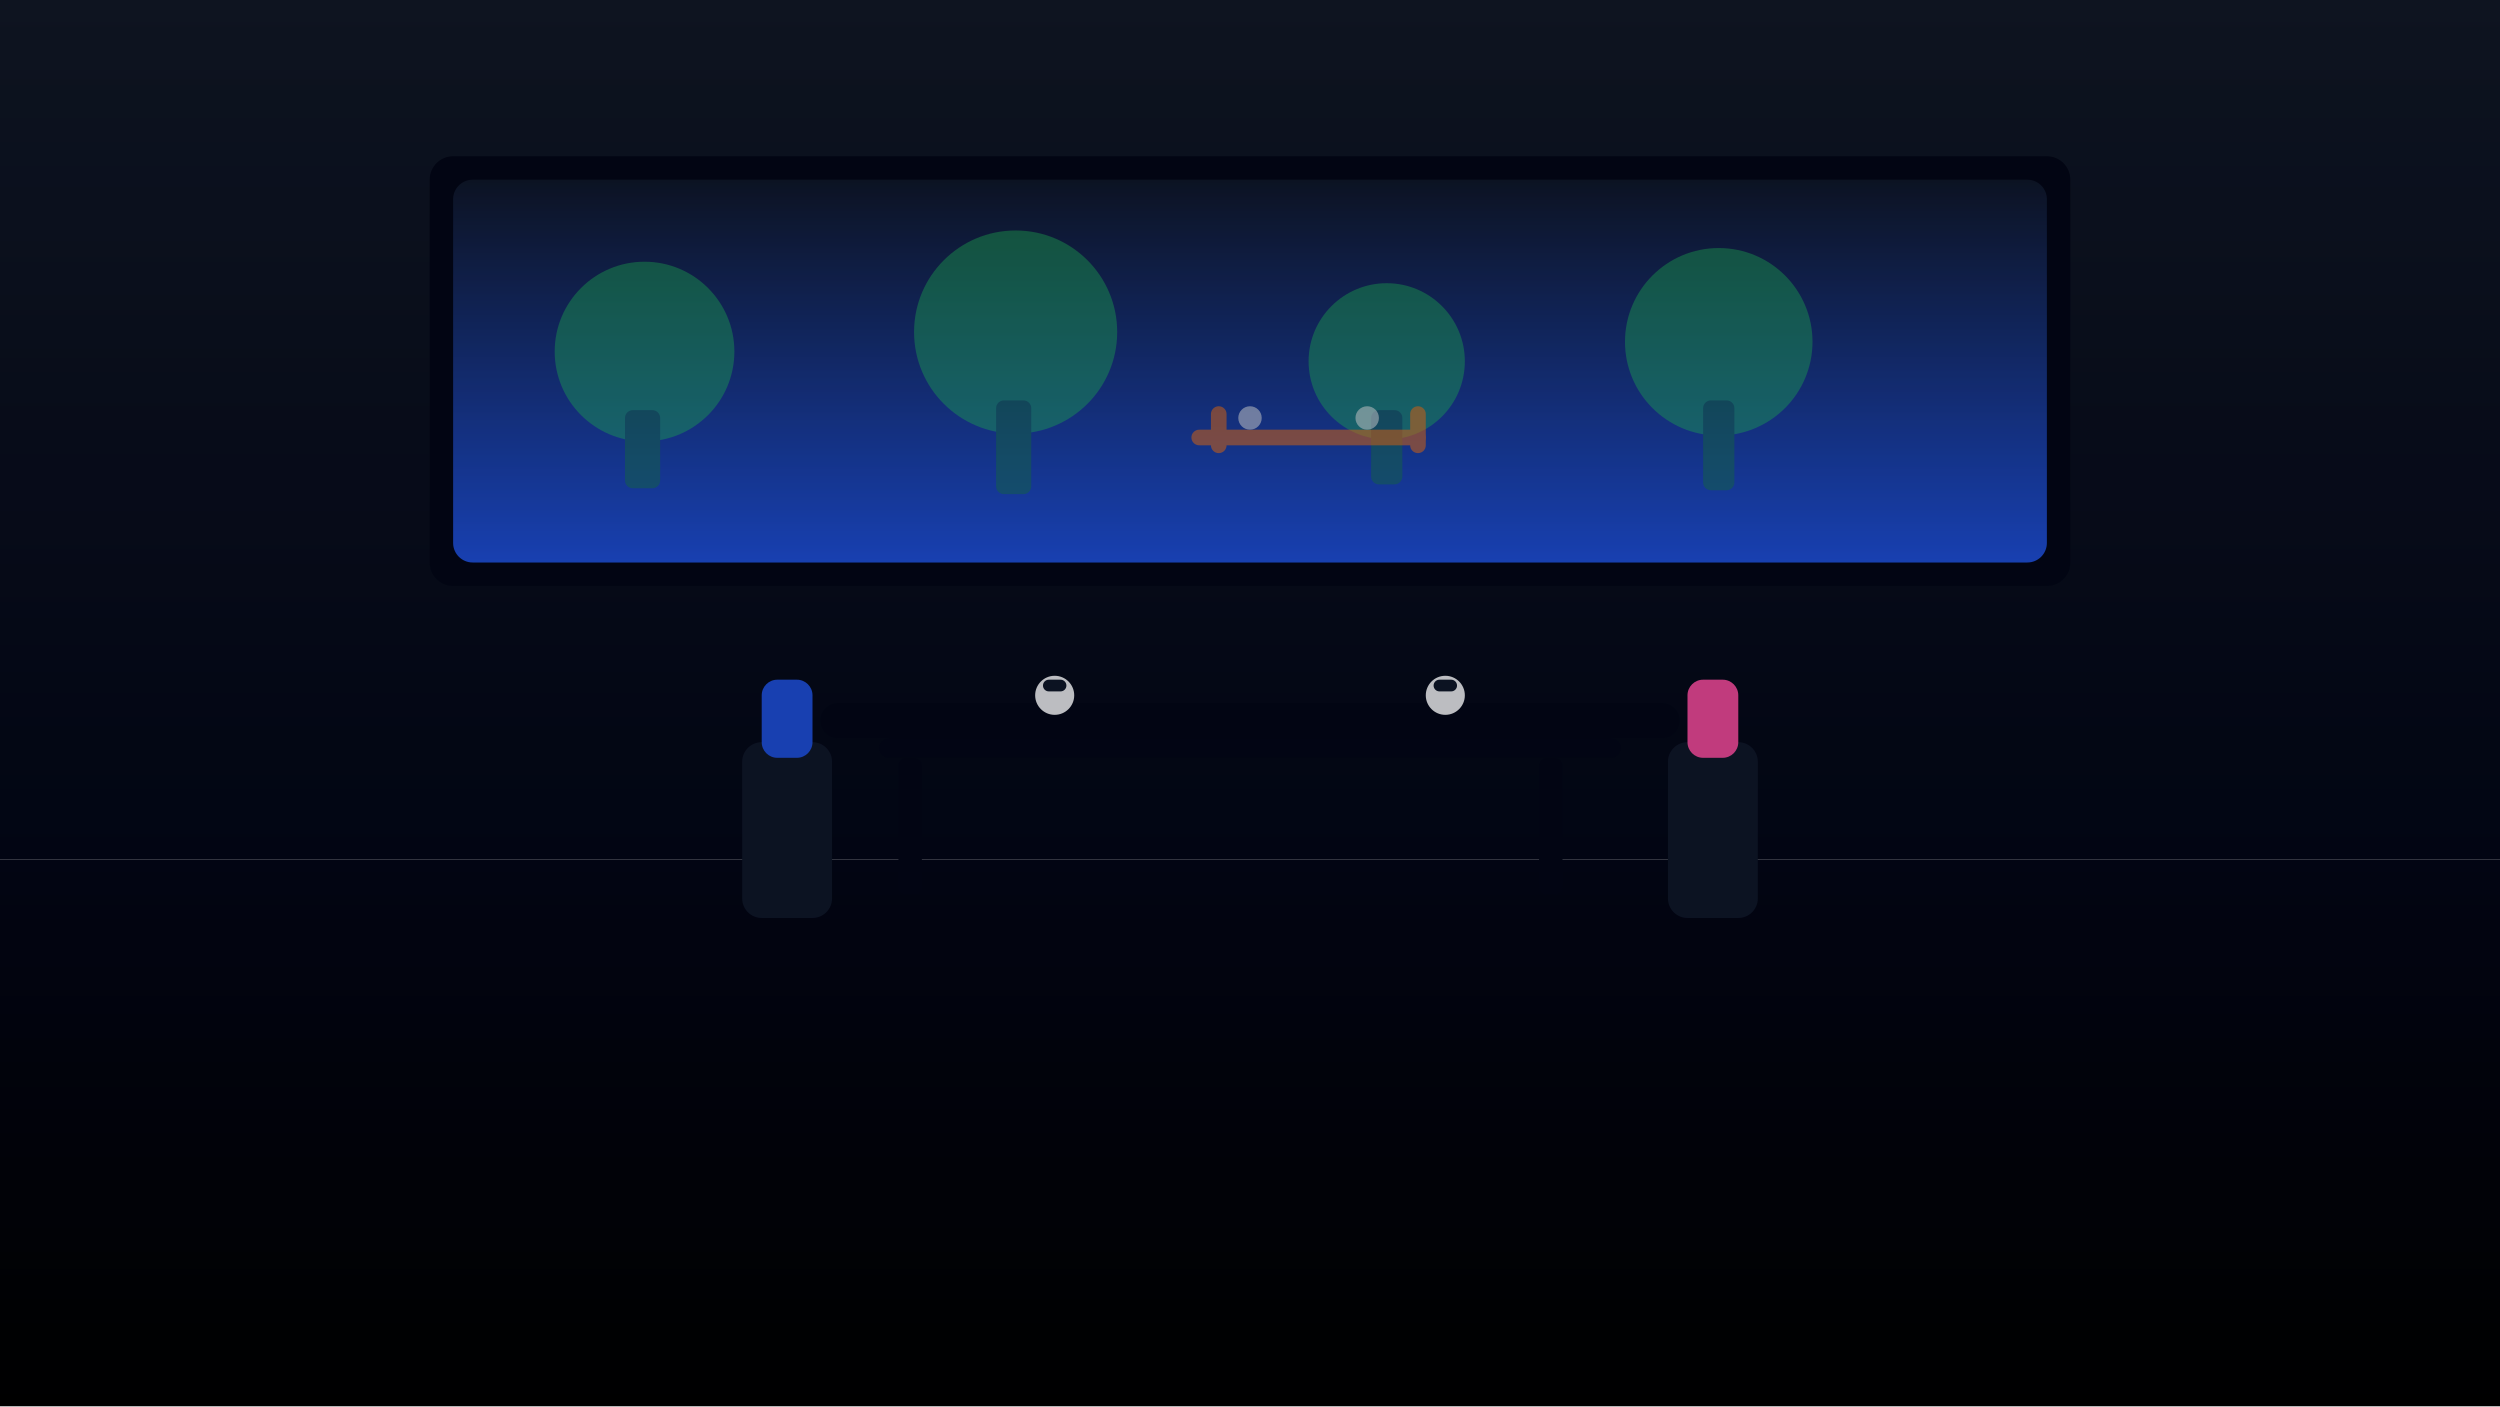
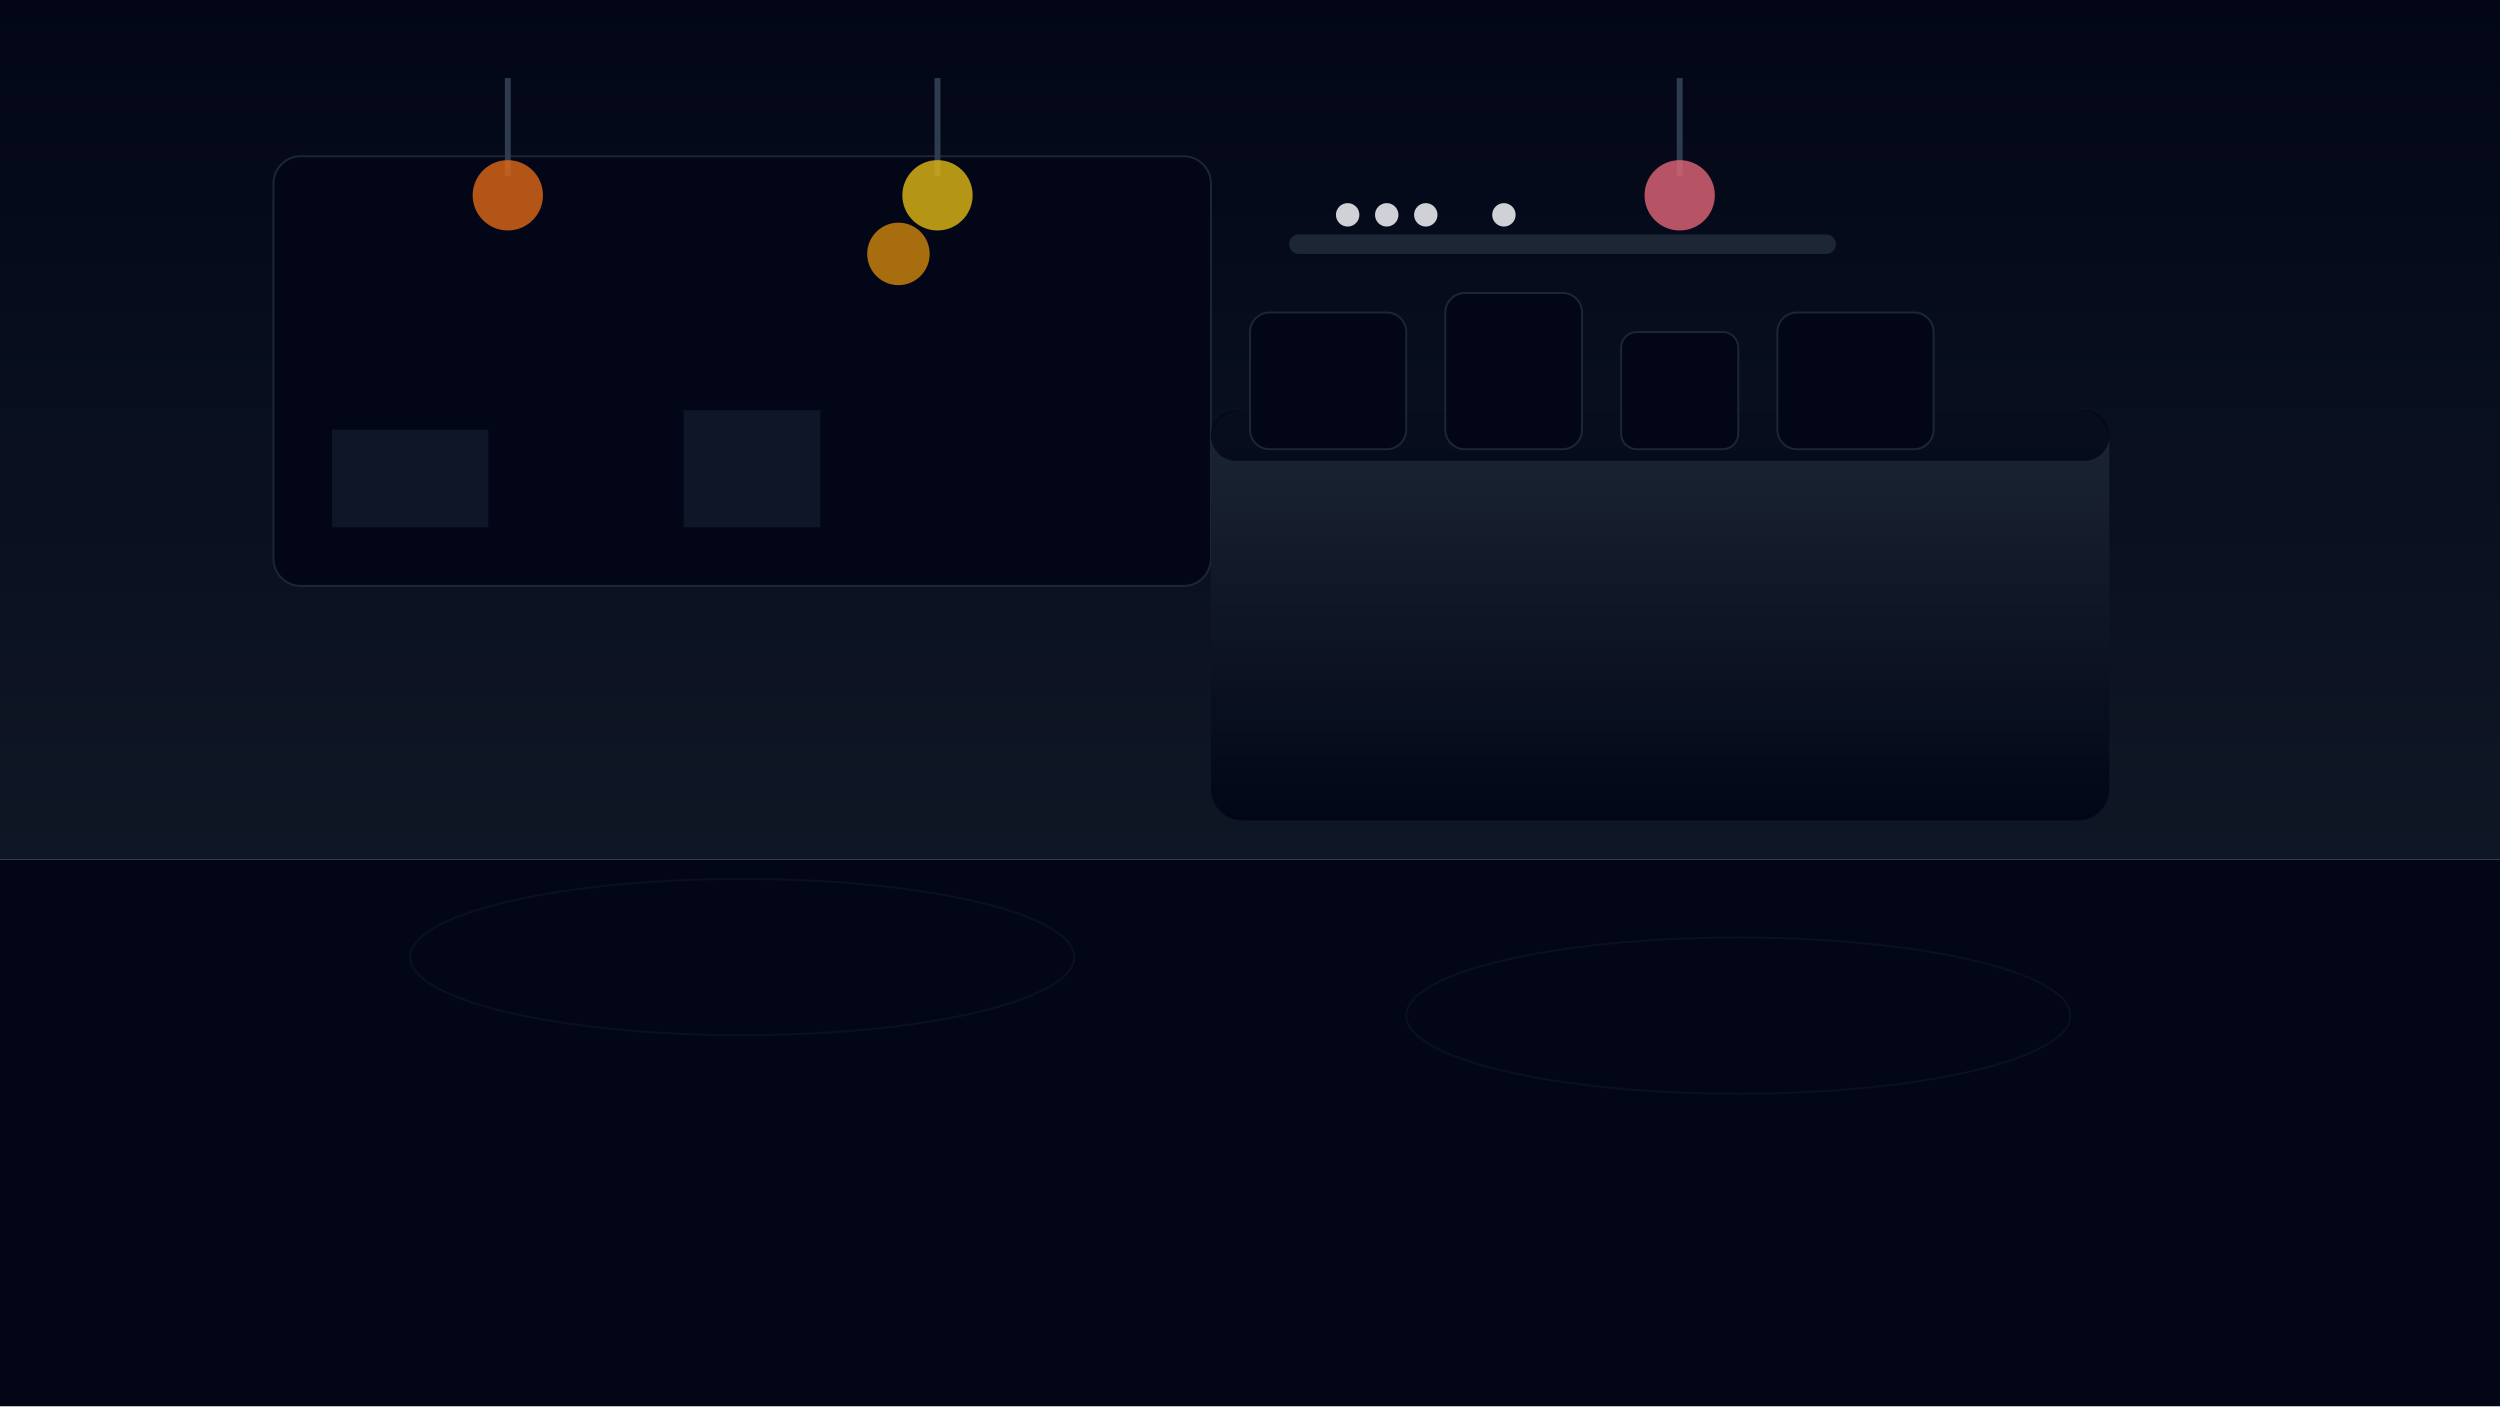
- <svg xmlns="http://www.w3.org/2000/svg" viewBox="0 0 1280 720">
+ <svg xmlns="http://www.w3.org/2000/svg" width="1280" height="720" viewBox="0 0 1280 720">
  <defs>
-     <linearGradient id="wallGrad" x1="0" y1="0" x2="0" y2="1">
-       <stop offset="0%" stop-color="#111827" />
+     <linearGradient id="cafe-wall" x1="0" y1="0" x2="0" y2="1">
+       <stop offset="0%" stop-color="#020617" />
+       <stop offset="100%" stop-color="#111827" />
+     </linearGradient>
+     <linearGradient id="cafe-floor" x1="0" y1="0" x2="1" y2="0">
+       <stop offset="0%" stop-color="#020617" />
      <stop offset="100%" stop-color="#020617" />
    </linearGradient>
-     <linearGradient id="floorGrad" x1="0" y1="0" x2="0" y2="1">
-       <stop offset="0%" stop-color="#020617" />
-       <stop offset="100%" stop-color="#000000" />
-     </linearGradient>
-     <linearGradient id="windowGrad" x1="0" y1="0" x2="0" y2="1">
-       <stop offset="0%" stop-color="#0f172a" />
-       <stop offset="100%" stop-color="#1d4ed8" />
+     <linearGradient id="cafe-bar" x1="0" y1="0" x2="0" y2="1">
+       <stop offset="0%" stop-color="#1f2937" />
+       <stop offset="100%" stop-color="#020617" />
    </linearGradient>
  </defs>
-   <rect x="0" y="0" width="1280" height="440" fill="url(#wallGrad)" />
-   <rect x="0" y="440" width="1280" height="280" fill="url(#floorGrad)" />
-   <rect x="220" y="80" width="840" height="220" rx="12" fill="#020617" />
-   <rect x="232" y="92" width="816" height="196" rx="10" fill="url(#windowGrad)" />
-   <g opacity="0.42">
-     <circle cx="330" cy="180" r="46" fill="#22c55e" />
-     <rect x="320" y="210" width="18" height="40" rx="4" fill="#15803d" />
-     <circle cx="520" cy="170" r="52" fill="#22c55e" />
-     <rect x="510" y="205" width="18" height="48" rx="4" fill="#15803d" />
-     <circle cx="710" cy="185" r="40" fill="#22c55e" />
-     <rect x="702" y="210" width="16" height="38" rx="4" fill="#15803d" />
-     <circle cx="880" cy="175" r="48" fill="#22c55e" />
-     <rect x="872" y="205" width="16" height="46" rx="4" fill="#15803d" />
-   </g>
-   <g opacity="0.55">
-     <rect x="610" y="220" width="120" height="8" rx="4" fill="#f97316" />
-     <rect x="620" y="208" width="8" height="24" rx="4" fill="#f97316" />
-     <rect x="722" y="208" width="8" height="24" rx="4" fill="#f97316" />
-     <circle cx="640" cy="214" r="6" fill="#e5e7eb" />
-     <circle cx="700" cy="214" r="6" fill="#e5e7eb" />
-   </g>
-   <rect x="420" y="360" width="440" height="18" rx="9" fill="#020617" />
-   <rect x="450" y="378" width="380" height="10" rx="5" fill="#020617" opacity="0.85" />
-   <rect x="460" y="388" width="12" height="70" rx="4" fill="#020617" />
-   <rect x="788" y="388" width="12" height="70" rx="4" fill="#020617" />
-   <rect x="380" y="380" width="46" height="90" rx="10" fill="#0f172a" />
-   <rect x="390" y="348" width="26" height="40" rx="8" fill="#1d4ed8" />
-   <rect x="854" y="380" width="46" height="90" rx="10" fill="#0f172a" />
-   <rect x="864" y="348" width="26" height="40" rx="8" fill="#ec4899" />
-   <circle cx="540" cy="356" r="10" fill="#e5e7eb" />
-   <rect x="534" y="348" width="12" height="6" rx="3" fill="#0f172a" />
-   <circle cx="740" cy="356" r="10" fill="#e5e7eb" />
-   <rect x="734" y="348" width="12" height="6" rx="3" fill="#0f172a" />
-   <rect x="0" y="0" width="1280" height="720" fill="#000000" opacity="0.18" />
+   <rect x="0" y="0" width="1280" height="440" fill="url(#cafe-wall)" />
+   <rect x="0" y="440" width="1280" height="280" fill="url(#cafe-floor)" />
+   <rect x="140" y="80" width="480" height="220" rx="14" fill="#020617" stroke="#1e293b" />
+   <rect x="150" y="90" width="460" height="200" rx="10" fill="#020617" />
+   <rect x="170" y="220" width="80" height="50" fill="#0f172a" />
+   <rect x="270" y="200" width="60" height="70" fill="#020617" />
+   <rect x="350" y="210" width="70" height="60" fill="#0f172a" />
+   <rect x="440" y="195" width="50" height="75" fill="#020617" />
+   <circle cx="460" cy="130" r="16" fill="#f59e0b" opacity="0.75" />
+   <rect x="620" y="210" width="460" height="210" rx="16" fill="url(#cafe-bar)" />
+   <rect x="620" y="210" width="460" height="26" rx="13" fill="#020617" opacity="0.8" />
+   <rect x="640" y="160" width="80" height="70" rx="10" fill="#020617" stroke="#1f2937" />
+   <rect x="740" y="150" width="70" height="80" rx="10" fill="#020617" stroke="#1f2937" />
+   <rect x="830" y="170" width="60" height="60" rx="8" fill="#020617" stroke="#1f2937" />
+   <rect x="910" y="160" width="80" height="70" rx="10" fill="#020617" stroke="#1f2937" />
+   <rect x="660" y="120" width="280" height="10" rx="5" fill="#1f2937" />
+   <circle cx="690" cy="110" r="6" fill="#e5e7eb" />
+   <circle cx="710" cy="110" r="6" fill="#e5e7eb" />
+   <circle cx="730" cy="110" r="6" fill="#e5e7eb" />
+   <circle cx="770" cy="110" r="6" fill="#e5e7eb" />
+   <line x1="260" y1="40" x2="260" y2="90" stroke="#334155" stroke-width="3" />
+   <circle cx="260" cy="100" r="18" fill="#f97316" opacity="0.8" />
+   <line x1="480" y1="40" x2="480" y2="90" stroke="#334155" stroke-width="3" />
+   <circle cx="480" cy="100" r="18" fill="#facc15" opacity="0.8" />
+   <line x1="860" y1="40" x2="860" y2="90" stroke="#334155" stroke-width="3" />
+   <circle cx="860" cy="100" r="18" fill="#fb7185" opacity="0.8" />
+   <ellipse cx="380" cy="490" rx="170" ry="40" fill="#020617" stroke="#0b1120" />
+   <ellipse cx="890" cy="520" rx="170" ry="40" fill="#020617" stroke="#0b1120" />
+   <rect x="0" y="0" width="1280" height="720" fill="#020617" opacity="0.10" />
</svg>
